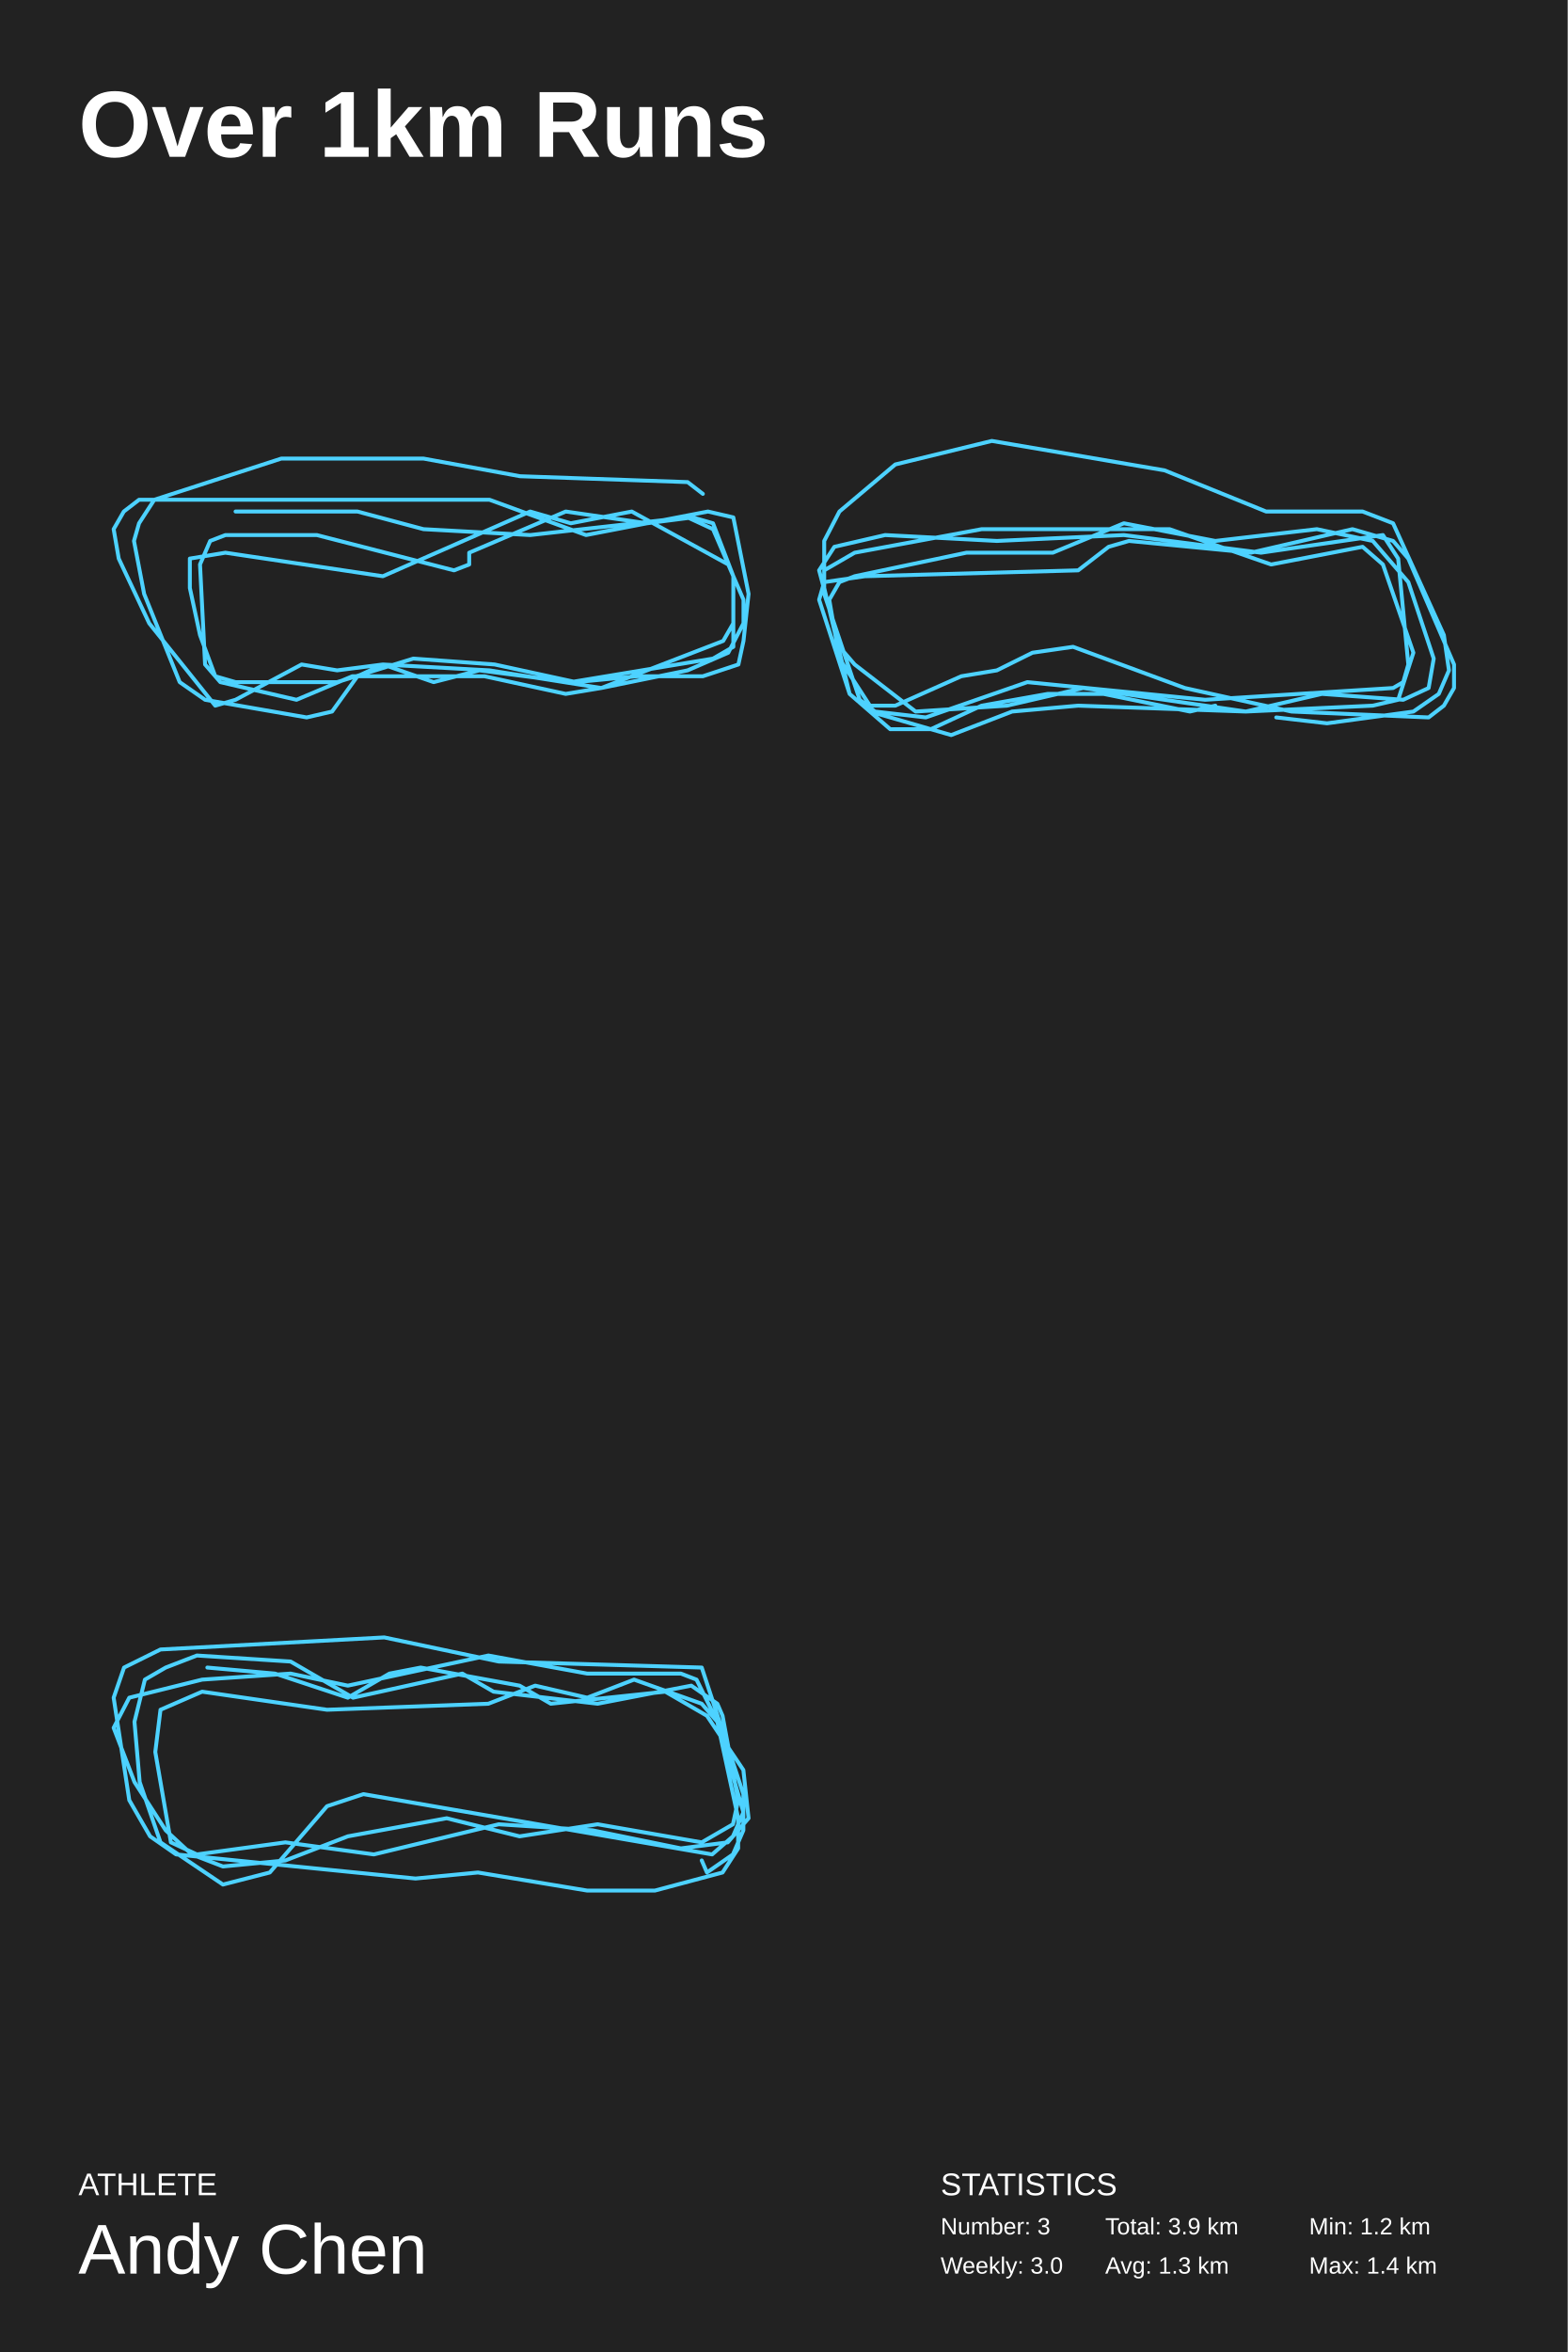
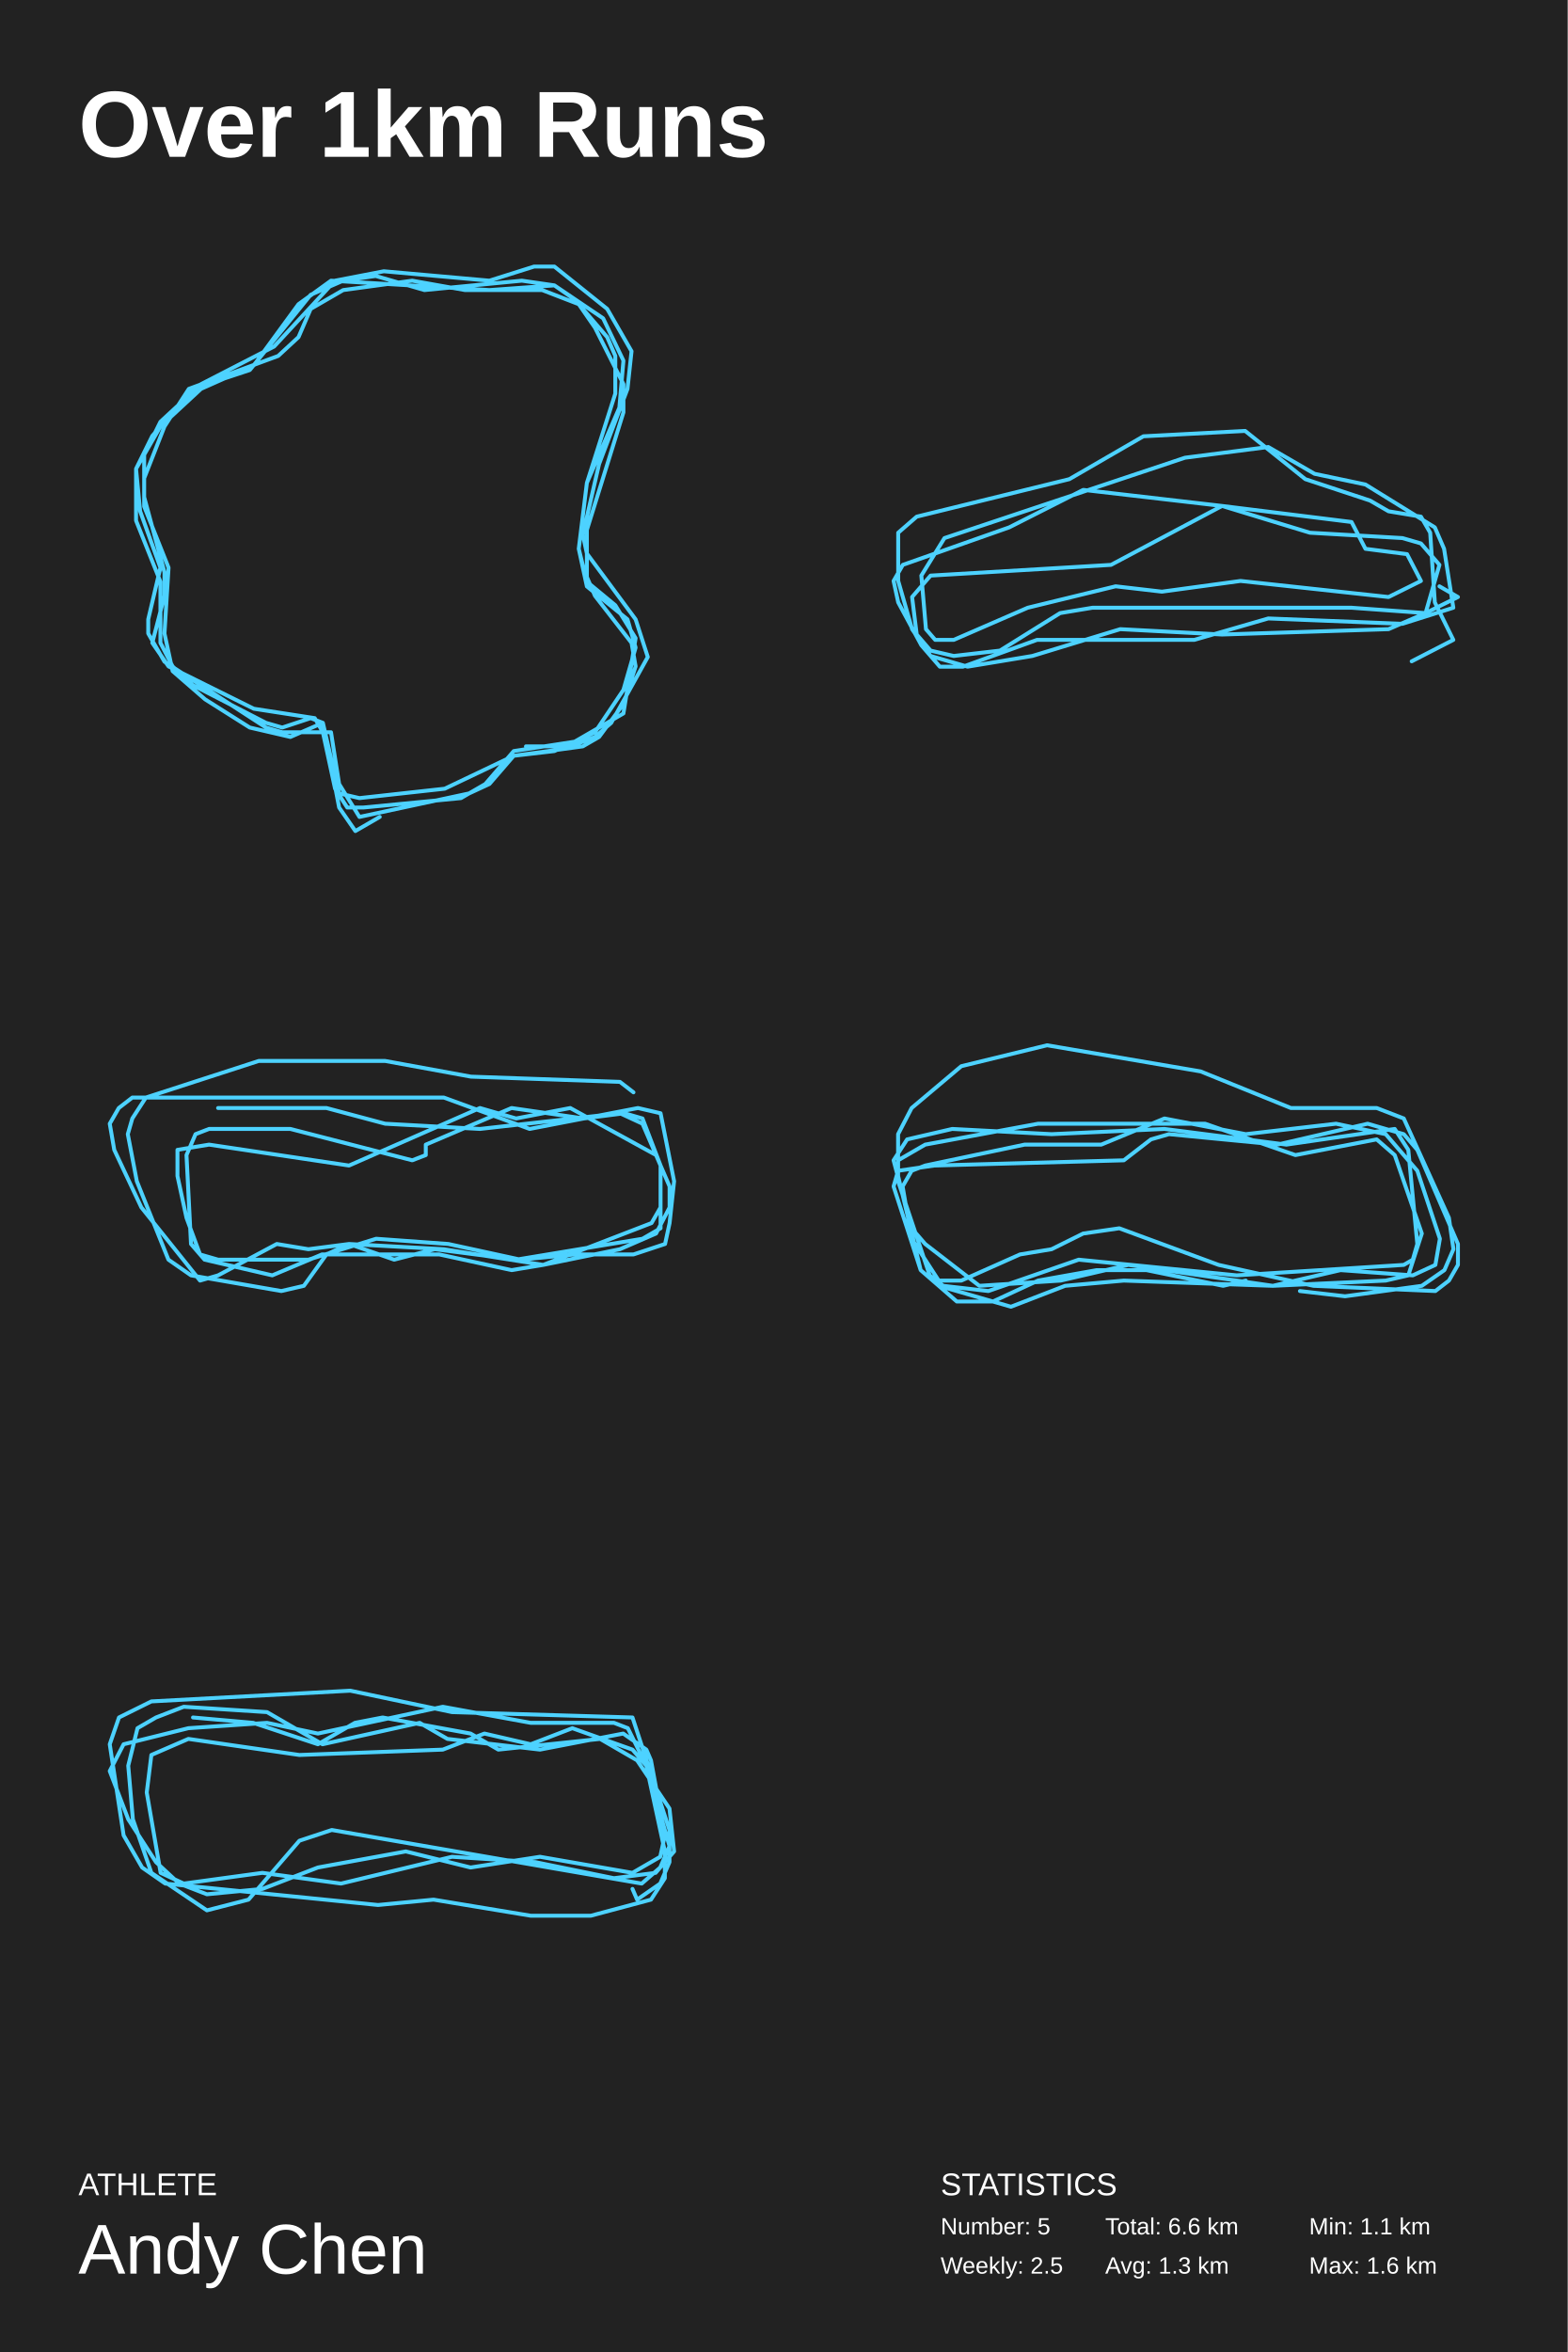
<svg xmlns="http://www.w3.org/2000/svg" baseProfile="full" height="300mm" version="1.1" viewBox="0,0,200,300" width="200mm">
  <defs />
  <rect fill="#222222" height="300" width="200" x="0" y="0" />
  <text fill="#FFFFFF" style="font-size:12px; font-family:Arial; font-weight:bold;" x="10" y="20">Over 1km Runs</text>
  <text fill="#FFFFFF" style="font-size:4px; font-family:Arial" x="10" y="280">ATHLETE</text>
  <text fill="#FFFFFF" style="font-size:9px; font-family:Arial" x="10" y="290">Andy Chen</text>
  <text fill="#FFFFFF" style="font-size:4px; font-family:Arial" x="120" y="280">STATISTICS</text>
-   <text fill="#FFFFFF" style="font-size:3px; font-family:Arial" x="120" y="285">Number: 3</text>
-   <text fill="#FFFFFF" style="font-size:3px; font-family:Arial" x="120" y="290">Weekly: 3.0</text>
-   <text fill="#FFFFFF" style="font-size:3px; font-family:Arial" x="141" y="285">Total: 3.9 km</text>
+   <text fill="#FFFFFF" style="font-size:3px; font-family:Arial" x="120" y="285">Number: 5</text>
+   <text fill="#FFFFFF" style="font-size:3px; font-family:Arial" x="120" y="290">Weekly: 2.5</text>
+   <text fill="#FFFFFF" style="font-size:3px; font-family:Arial" x="141" y="285">Total: 6.6 km</text>
  <text fill="#FFFFFF" style="font-size:3px; font-family:Arial" x="141" y="290">Avg: 1.3 km</text>
-   <text fill="#FFFFFF" style="font-size:3px; font-family:Arial" x="167" y="285">Min: 1.2 km</text>
-   <text fill="#FFFFFF" style="font-size:3px; font-family:Arial" x="167" y="290">Max: 1.4 km</text>
-   <polyline fill="none" points="89.668,62.994 87.724,61.493 66.34,60.743 54.028,58.492 35.884,58.492 19.684,63.745 17.74,66.746 17.092,68.997 18.388,75.75 22.924,87.006 26.164,89.257 39.124,91.508 42.364,90.758 45.604,86.255 48.844,84.755 62.452,85.505 76.708,87.756 87.724,85.505 92.908,83.254 94.852,79.502 94.852,76.501 92.908,71.999 80.596,65.245 72.82,66.746 67.636,65.245 48.844,73.499 28.756,70.498 24.22,71.248 24.22,75 25.516,81.003 27.46,86.255 30.052,87.006 43.012,87.006 52.732,84.004 63.1,84.755 73.468,87.006 81.244,86.255 89.668,86.255 94.204,84.755 94.852,81.753 95.5,75.75 93.556,65.996 90.316,65.245 74.764,68.247 62.452,63.745 17.74,63.745 15.796,65.245 14.5,67.496 15.148,71.248 19.036,79.502 27.46,90.007 30.052,89.257 38.476,84.755 43.012,85.505 48.844,84.755 55.324,87.006 61.156,85.505 72.82,87.006 90.964,84.004 93.556,82.504 93.556,73.499 90.964,66.746 88.372,65.996 82.54,66.746 72.172,65.245 59.86,70.498 59.86,71.999 57.916,72.749 40.42,68.247 28.756,68.247 26.812,68.997 25.516,71.999 26.164,84.755 28.108,87.006 37.828,89.257 44.956,86.255 54.028,86.255 61.804,86.255 72.172,88.507 76.708,87.756 92.26,81.753 93.556,79.502 93.556,73.499 90.964,67.496 87.724,65.996 67.636,68.247 54.028,67.496 45.604,65.245 30.052,65.245" stroke="#4dd2ff" stroke-linecap="round" stroke-linejoin="round" stroke-width="0.5" />
-   <polyline fill="none" points="162.82,91.508 169.3,92.258 180.316,90.758 183.556,88.507 184.852,85.505 184.204,81.003 177.724,66.746 173.836,65.245 161.524,65.245 148.564,59.993 126.532,56.241 114.22,59.242 107.092,65.245 105.148,68.997 105.148,75 108.388,88.507 110.98,90.758 121.348,93.759 129.124,90.758 137.548,90.007 158.932,90.758 175.132,90.007 178.372,89.257 180.316,83.254 176.428,71.999 173.836,69.747 162.172,71.999 149.212,67.496 125.236,67.496 109.036,70.498 105.148,72.749 105.148,75.75 109.684,89.257 111.628,90.758 118.108,91.508 131.068,87.006 153.748,89.257 177.724,87.756 179.02,87.006 179.668,84.755 178.372,71.248 176.428,68.247 160.876,70.498 143.38,68.247 127.18,68.997 112.924,68.247 106.444,69.747 104.5,72.749 107.092,82.504 109.036,84.755 116.812,90.758 128.476,90.007 138.196,87.756 158.932,90.758 168.652,88.507 179.02,89.257 182.26,87.756 182.908,84.004 179.668,74.25 175.132,68.997 168.004,67.496 155.044,68.997 143.38,66.746 134.308,70.498 123.292,70.498 109.036,73.499 107.092,74.25 105.796,76.501 107.092,84.004 110.98,90.007 114.22,90.007 122.644,86.255 127.18,85.505 131.716,83.254 136.9,82.504 151.156,87.756 164.764,90.758 182.26,91.508 184.204,90.007 185.5,87.756 185.5,84.755 179.668,71.248 177.724,68.997 172.54,67.496 159.58,70.498 144.028,68.997 141.436,69.747 137.548,72.749 110.332,73.499 105.148,74.25 104.5,76.501 108.388,88.507 113.572,93.009 118.756,93.009 125.236,90.007 133.66,88.507 140.788,88.507 151.804,90.758 155.044,90.007" stroke="#4dd2ff" stroke-linecap="round" stroke-linejoin="round" stroke-width="0.5" />
-   <polyline fill="none" points="89.525,237.301 90.189,238.839 93.508,236.532 94.836,233.457 94.836,228.844 89.525,212.699 63.631,211.93 49.025,208.855 20.475,210.393 15.828,212.699 14.5,216.543 16.492,229.613 19.148,234.226 22.467,236.532 53.008,239.608 60.975,238.839 74.918,241.145 83.549,241.145 92.18,238.839 94.172,235.763 94.172,231.919 91.516,219.618 88.861,214.237 86.869,213.468 74.918,213.468 62.303,211.161 44.377,215.005 37.074,213.468 25.787,214.237 16.492,216.543 14.5,220.387 17.156,227.306 21.139,233.457 24.459,236.532 28.443,238.07 36.41,237.301 44.377,234.226 56.992,231.919 66.287,234.226 76.246,232.688 89.525,234.995 93.508,232.688 94.172,229.613 92.18,218.849 91.516,217.312 88.197,215.005 76.246,217.312 62.967,215.774 58.984,213.468 45.041,216.543 37.074,211.93 25.123,211.161 21.139,212.699 18.484,214.237 17.156,219.618 17.82,227.306 20.475,234.995 28.443,240.376 34.418,238.839 41.721,230.382 46.369,228.844 90.852,236.532 93.508,234.226 94.836,231.151 91.516,219.618 89.525,217.312 80.893,214.237 74.918,216.543 68.279,215.005 62.303,217.312 41.721,218.081 25.787,215.774 20.475,218.081 19.811,223.462 21.803,234.995 25.123,236.532 36.41,234.995 47.697,236.532 63.631,232.688 75.582,233.457 86.869,235.763 92.844,234.995 95.5,231.919 94.836,225.769 90.189,218.849 84.877,215.774 70.27,217.312 66.287,215.005 53.672,212.699 49.689,213.468 44.377,216.543 35.082,213.468 26.451,212.699" stroke="#4dd2ff" stroke-linecap="round" stroke-linejoin="round" stroke-width="0.5" />
+   <text fill="#FFFFFF" style="font-size:3px; font-family:Arial" x="167" y="285">Min: 1.1 km</text>
+   <text fill="#FFFFFF" style="font-size:3px; font-family:Arial" x="167" y="290">Max: 1.6 km</text>
+   <polyline fill="none" points="67.099,95.2 72.798,95.2 75.907,94 77.98,92.2 82.643,83.8 81.089,79 74.871,70.6 74.353,68.2 76.425,59.2 80.052,49.6 80.57,44.8 77.462,39.4 70.726,34.0 68.135,34.0 62.435,35.8 48.964,34.6 42.746,35.8 34.974,44.2 25.647,49 20.466,53.8 18.393,58 18.393,64.6 21.502,72.4 20.984,80.8 22.02,85.6 26.165,89.2 31.865,92.8 37.046,94 41.192,92.2 43.264,101.2 45.855,101.8 56.736,100.6 65.544,96.4 70.726,95.8 75.907,93.4 79.534,88 81.089,82.6 80.052,79 74.871,74.8 73.835,70 74.871,61.6 79.016,52 79.534,46 76.943,40.6 70.726,36.4 66.581,35.8 54.145,37 47.927,35.2 43.782,35.8 39.637,37.6 31.865,47.2 24.611,49.6 19.43,55.6 17.357,59.8 17.875,65.2 20.466,72.4 18.911,79 18.911,80.8 20.984,84.4 33.938,92.8 36.01,93.4 42.228,93.4 43.264,100 45.855,104.2 59.845,101.2 62.435,100 65.544,96.4 74.353,95.2 76.425,94 79.534,89.8 81.089,85 80.57,82 75.907,76 74.871,73.6 74.871,67.6 79.534,52.6 79.534,49 75.907,41.8 73.835,38.8 69.171,37 59.327,37 52.591,35.8 43.782,37 39.637,39.4 38.083,43 35.492,45.4 24.093,49.6 20.984,54.4 18.393,61 18.393,63.4 20.984,73 20.984,76 19.43,82 21.502,85 32.383,90.4 40.155,91.6 41.192,93.4 42.746,100.6 44.3,103 46.373,103 58.808,101.8 61.917,100 65.544,95.8 73.316,94.6 79.534,91 81.089,81.4 78.498,77.2 74.871,74.2 73.835,70 74.871,61.6 78.498,50.2 78.498,45.4 77.462,43 73.316,38.2 70.726,36.4 62.435,37 42.228,35.8 38.083,38.8 32.383,46.6 25.647,49.6 20.466,54.4 17.357,59.8 17.357,66.4 20.466,74.2 20.466,82 22.02,85 24.611,87.4 33.938,92.2 36.01,92.8 39.637,91.6 41.192,92.2 43.264,103 45.337,106.0 48.446,104.2" stroke="#4dd2ff" stroke-linecap="round" stroke-linejoin="round" stroke-width="0.5" />
+   <polyline fill="none" points="180.098,84.351 185.41,81.618 183.049,76.834 182.459,67.95 181.279,65.9 177.148,65.216 174.787,63.849 166.525,61.116 158.852,54.965 145.869,55.649 136.426,61.116 116.951,65.9 114.59,67.95 114.59,74.1 116.361,80.251 118.721,83.668 123.443,85.035 131.705,83.668 142.918,80.251 155.902,80.934 177.148,80.251 181.869,78.201 183.639,72.05 181.279,69.317 178.918,68.633 167.115,67.95 155.902,64.533 138.197,62.483 128.754,67.266 115.18,72.05 114.0,74.1 114.59,76.834 117.541,82.301 119.902,85.035 122.852,85.035 132.295,81.618 152.361,81.618 161.803,78.884 178.918,79.568 185.41,77.517 184.23,70 183.049,67.266 174.197,61.799 167.705,60.433 161.803,57.016 151.18,58.382 120.492,68.633 117.541,73.417 118.131,80.251 119.311,81.618 121.672,81.618 131.115,77.517 142.328,74.784 148.23,75.467 158.262,74.1 177.148,76.151 181.279,74.1 179.508,70.683 174.197,70 172.426,66.583 155.902,64.533 141.738,72.05 118.721,73.417 116.361,76.151 116.951,80.934 118.721,82.984 121.672,83.668 127.574,82.984 135.246,78.201 139.377,77.517 172.426,77.517 181.869,78.201 186.0,76.151 183.639,74.784" stroke="#4dd2ff" stroke-linecap="round" stroke-linejoin="round" stroke-width="0.5" />
+   <polyline fill="none" points="80.816,139.328 79.088,137.994 60.08,137.327 49.136,135.326 33.008,135.326 18.608,139.995 16.88,142.663 16.304,144.664 17.456,150.667 21.488,160.672 24.368,162.673 35.888,164.674 38.768,164.007 41.648,160.005 44.528,158.671 56.624,159.338 69.296,161.339 79.088,159.338 83.696,157.337 85.424,154.002 85.424,151.334 83.696,147.332 72.752,141.329 65.84,142.663 61.232,141.329 44.528,148.666 26.672,145.998 22.64,146.665 22.64,150 23.792,155.336 25.52,160.005 27.824,160.672 39.344,160.672 47.984,158.004 57.2,158.671 66.416,160.672 73.328,160.005 80.816,160.005 84.848,158.671 85.424,156.003 86.0,150.667 84.272,141.996 81.392,141.329 67.568,143.997 56.624,139.995 16.88,139.995 15.152,141.329 14.0,143.33 14.576,146.665 18.032,154.002 25.52,163.34 27.824,162.673 35.312,158.671 39.344,159.338 44.528,158.671 50.288,160.672 55.472,159.338 65.84,160.672 81.968,158.004 84.272,156.67 84.272,148.666 81.968,142.663 79.664,141.996 74.48,142.663 65.264,141.329 54.32,145.998 54.32,147.332 52.592,147.999 37.04,143.997 26.672,143.997 24.944,144.664 23.792,147.332 24.368,158.671 26.096,160.672 34.736,162.673 41.072,160.005 49.136,160.005 56.048,160.005 65.264,162.006 69.296,161.339 83.12,156.003 84.272,154.002 84.272,148.666 81.968,143.33 79.088,141.996 61.232,143.997 49.136,143.33 41.648,141.329 27.824,141.329" stroke="#4dd2ff" stroke-linecap="round" stroke-linejoin="round" stroke-width="0.5" />
+   <polyline fill="none" points="165.84,164.674 171.6,165.341 181.392,164.007 184.272,162.006 185.424,159.338 184.848,155.336 179.088,142.663 175.632,141.329 164.688,141.329 153.168,136.66 133.584,133.325 122.64,135.993 116.304,141.329 114.576,144.664 114.576,150 117.456,162.006 119.76,164.007 128.976,166.675 135.888,164.007 143.376,163.34 162.384,164.007 176.784,163.34 179.664,162.673 181.392,157.337 177.936,147.332 175.632,145.331 165.264,147.332 153.744,143.33 132.432,143.33 118.032,145.998 114.576,147.999 114.576,150.667 118.608,162.673 120.336,164.007 126.096,164.674 137.616,160.672 157.776,162.673 179.088,161.339 180.24,160.672 180.816,158.671 179.664,146.665 177.936,143.997 164.112,145.998 148.56,143.997 134.16,144.664 121.488,143.997 115.728,145.331 114.0,147.999 116.304,156.67 118.032,158.671 124.944,164.007 135.312,163.34 143.952,161.339 162.384,164.007 171.024,162.006 180.24,162.673 183.12,161.339 183.696,158.004 180.816,149.333 176.784,144.664 170.448,143.33 158.928,144.664 148.56,142.663 140.496,145.998 130.704,145.998 118.032,148.666 116.304,149.333 115.152,151.334 116.304,158.004 119.76,163.34 122.64,163.34 130.128,160.005 134.16,159.338 138.192,157.337 142.8,156.67 155.472,161.339 167.568,164.007 183.12,164.674 184.848,163.34 186.0,161.339 186.0,158.671 180.816,146.665 179.088,144.664 174.48,143.33 162.96,145.998 149.136,144.664 146.832,145.331 143.376,147.999 119.184,148.666 114.576,149.333 114.0,151.334 117.456,162.006 122.064,166.008 126.672,166.008 132.432,163.34 139.92,162.006 146.256,162.006 156.048,164.007 158.928,163.34" stroke="#4dd2ff" stroke-linecap="round" stroke-linejoin="round" stroke-width="0.5" />
+   <polyline fill="none" points="80.689,240.934 81.279,242.301 84.23,240.251 85.41,237.517 85.41,233.417 80.689,219.066 57.672,218.382 44.689,215.649 19.311,217.016 15.18,219.066 14.0,222.483 15.77,234.1 18.131,238.201 21.082,240.251 48.23,242.984 55.311,242.301 67.705,244.351 75.377,244.351 83.049,242.301 84.82,239.567 84.82,236.151 82.459,225.216 80.098,220.433 78.328,219.749 67.705,219.749 56.492,217.699 40.557,221.116 34.066,219.749 24.033,220.433 15.77,222.483 14.0,225.9 16.361,232.05 19.902,237.517 22.852,240.251 26.393,241.618 33.475,240.934 40.557,238.201 51.77,236.151 60.033,238.201 68.885,236.834 80.689,238.884 84.23,236.834 84.82,234.1 83.049,224.533 82.459,223.166 79.508,221.116 68.885,223.166 57.082,221.799 53.541,219.749 41.148,222.483 34.066,218.382 23.443,217.699 19.902,219.066 17.541,220.433 16.361,225.216 16.951,232.05 19.311,238.884 26.393,243.668 31.705,242.301 38.197,234.784 42.328,233.417 81.869,240.251 84.23,238.201 85.41,235.467 82.459,225.216 80.689,223.166 73.016,220.433 67.705,222.483 61.803,221.116 56.492,223.166 38.197,223.849 24.033,221.799 19.311,223.849 18.721,228.633 20.492,238.884 23.443,240.251 33.475,238.884 43.508,240.251 57.672,236.834 68.295,237.517 78.328,239.567 83.639,238.884 86.0,236.151 85.41,230.683 81.279,224.533 76.557,221.799 63.574,223.166 60.033,221.116 48.82,219.066 45.279,219.749 40.557,222.483 32.295,219.749 24.623,219.066" stroke="#4dd2ff" stroke-linecap="round" stroke-linejoin="round" stroke-width="0.5" />
</svg>
